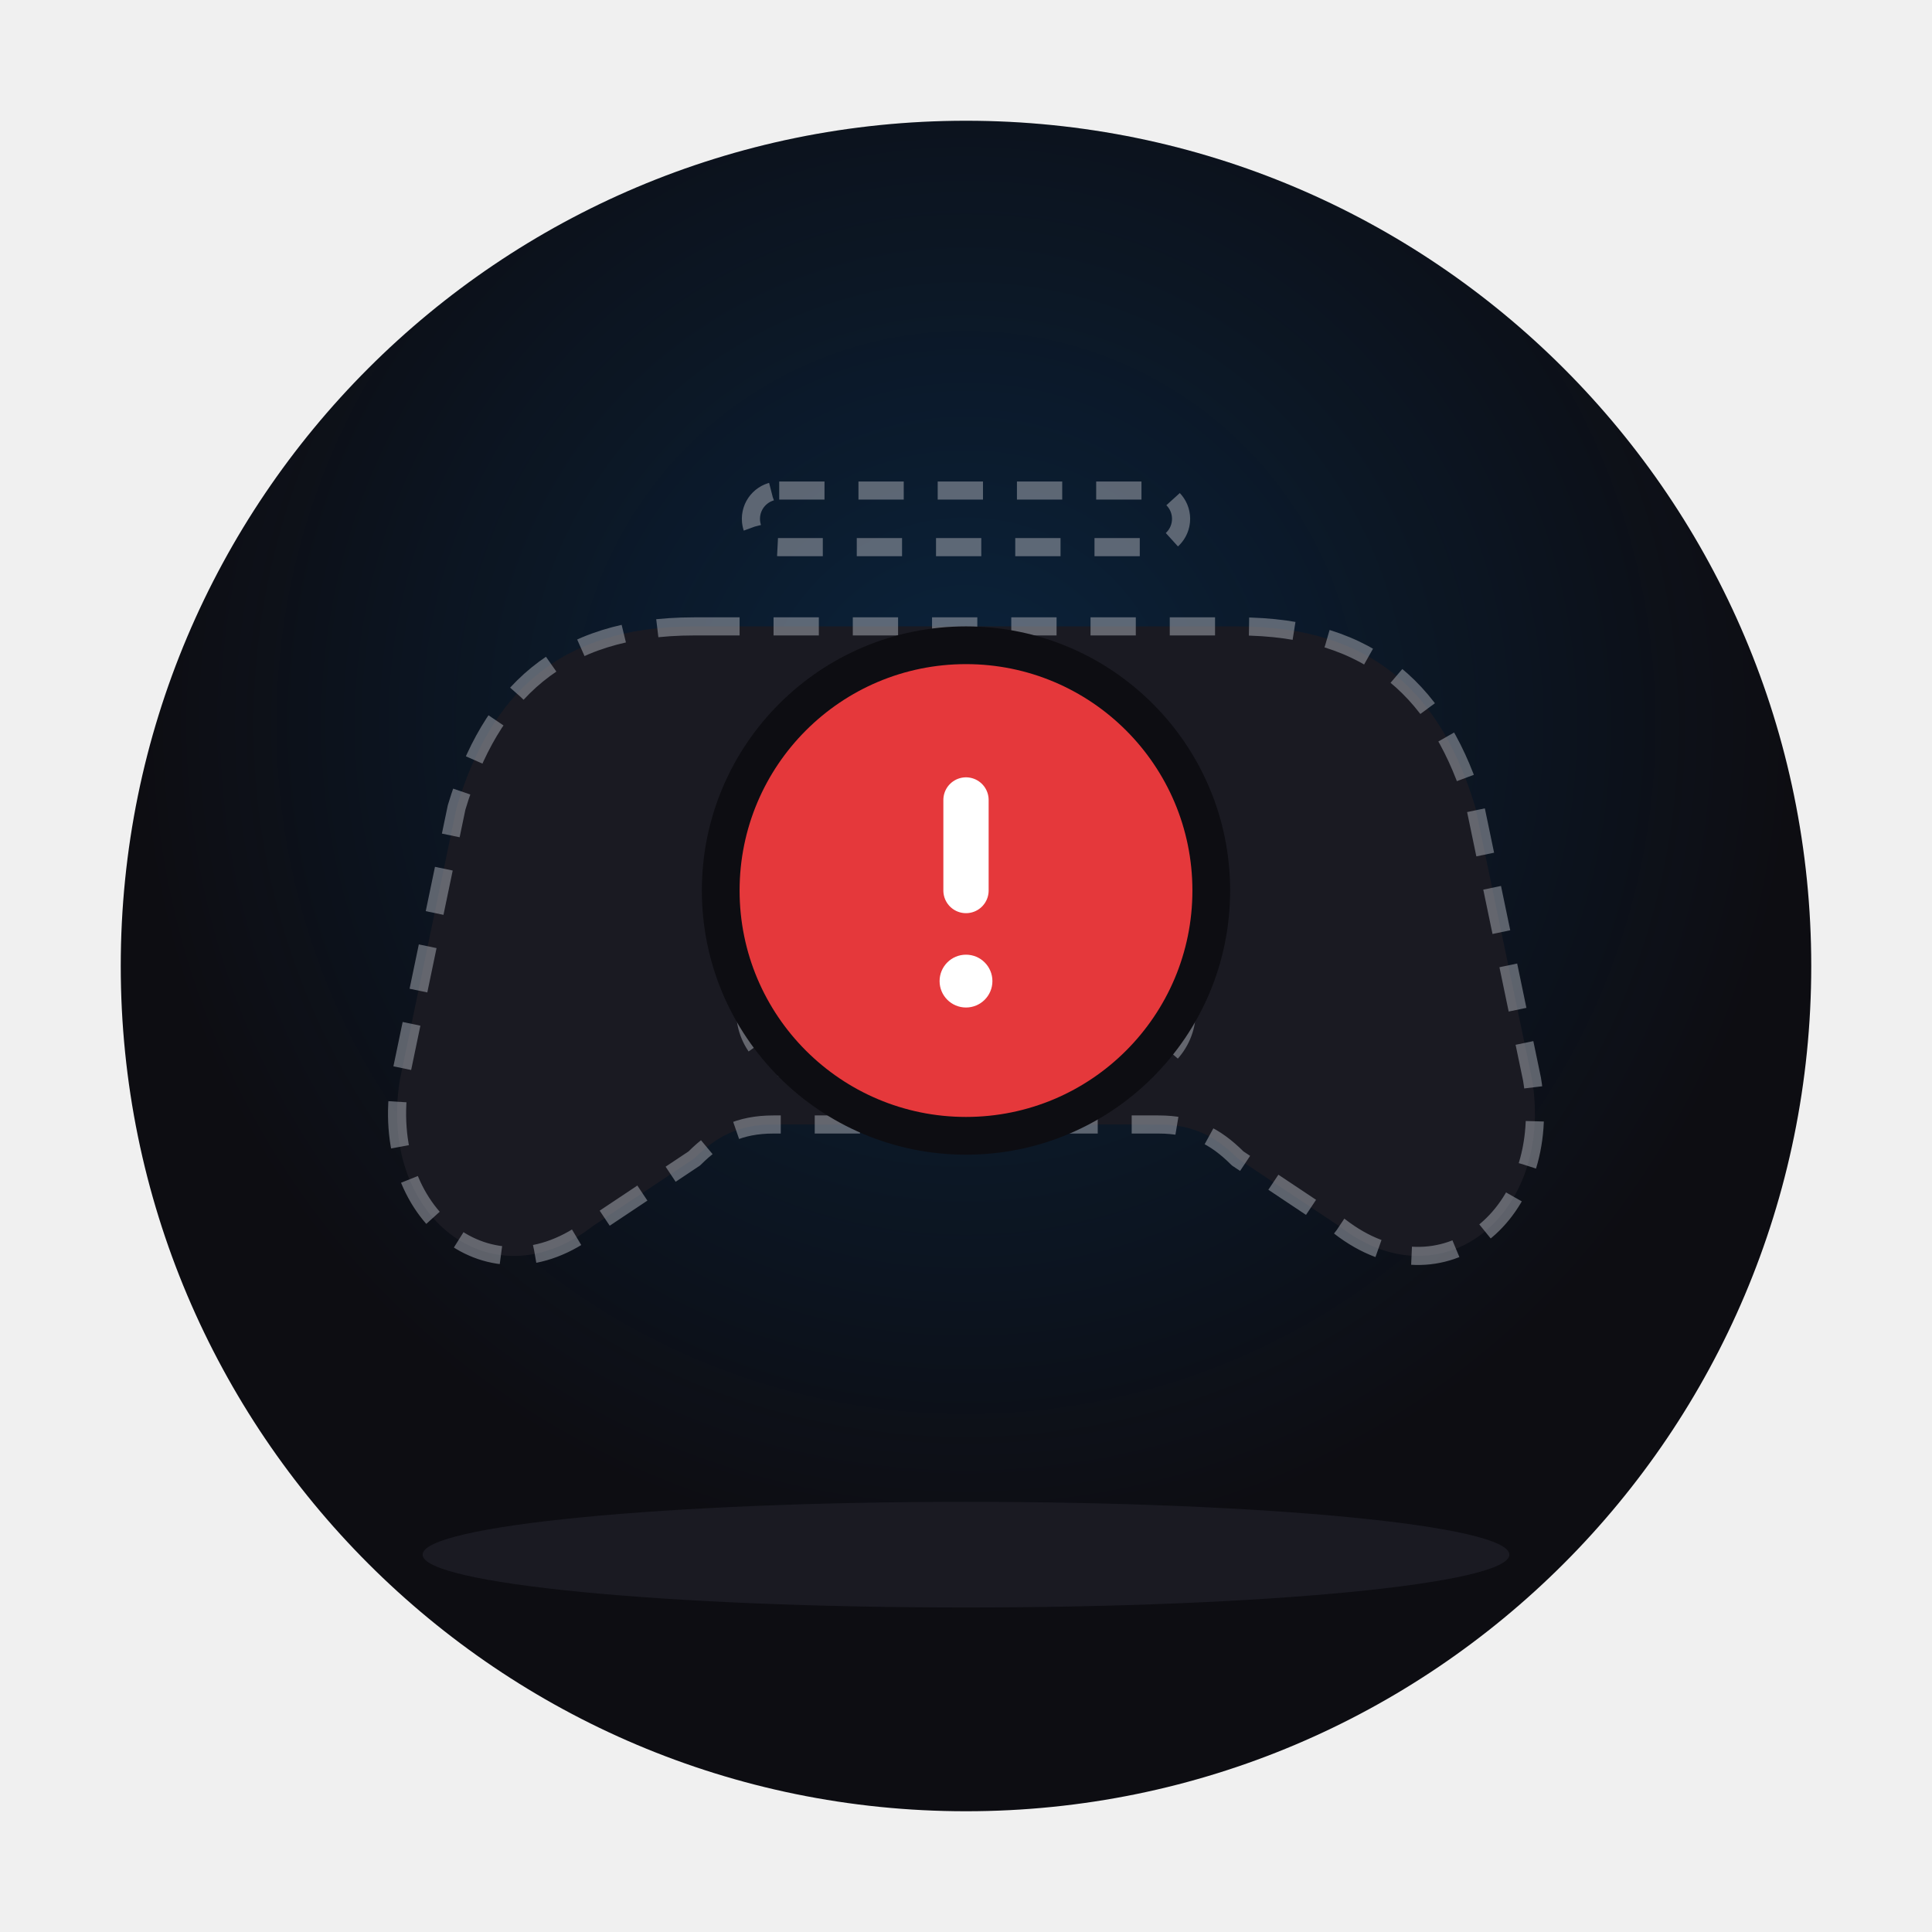
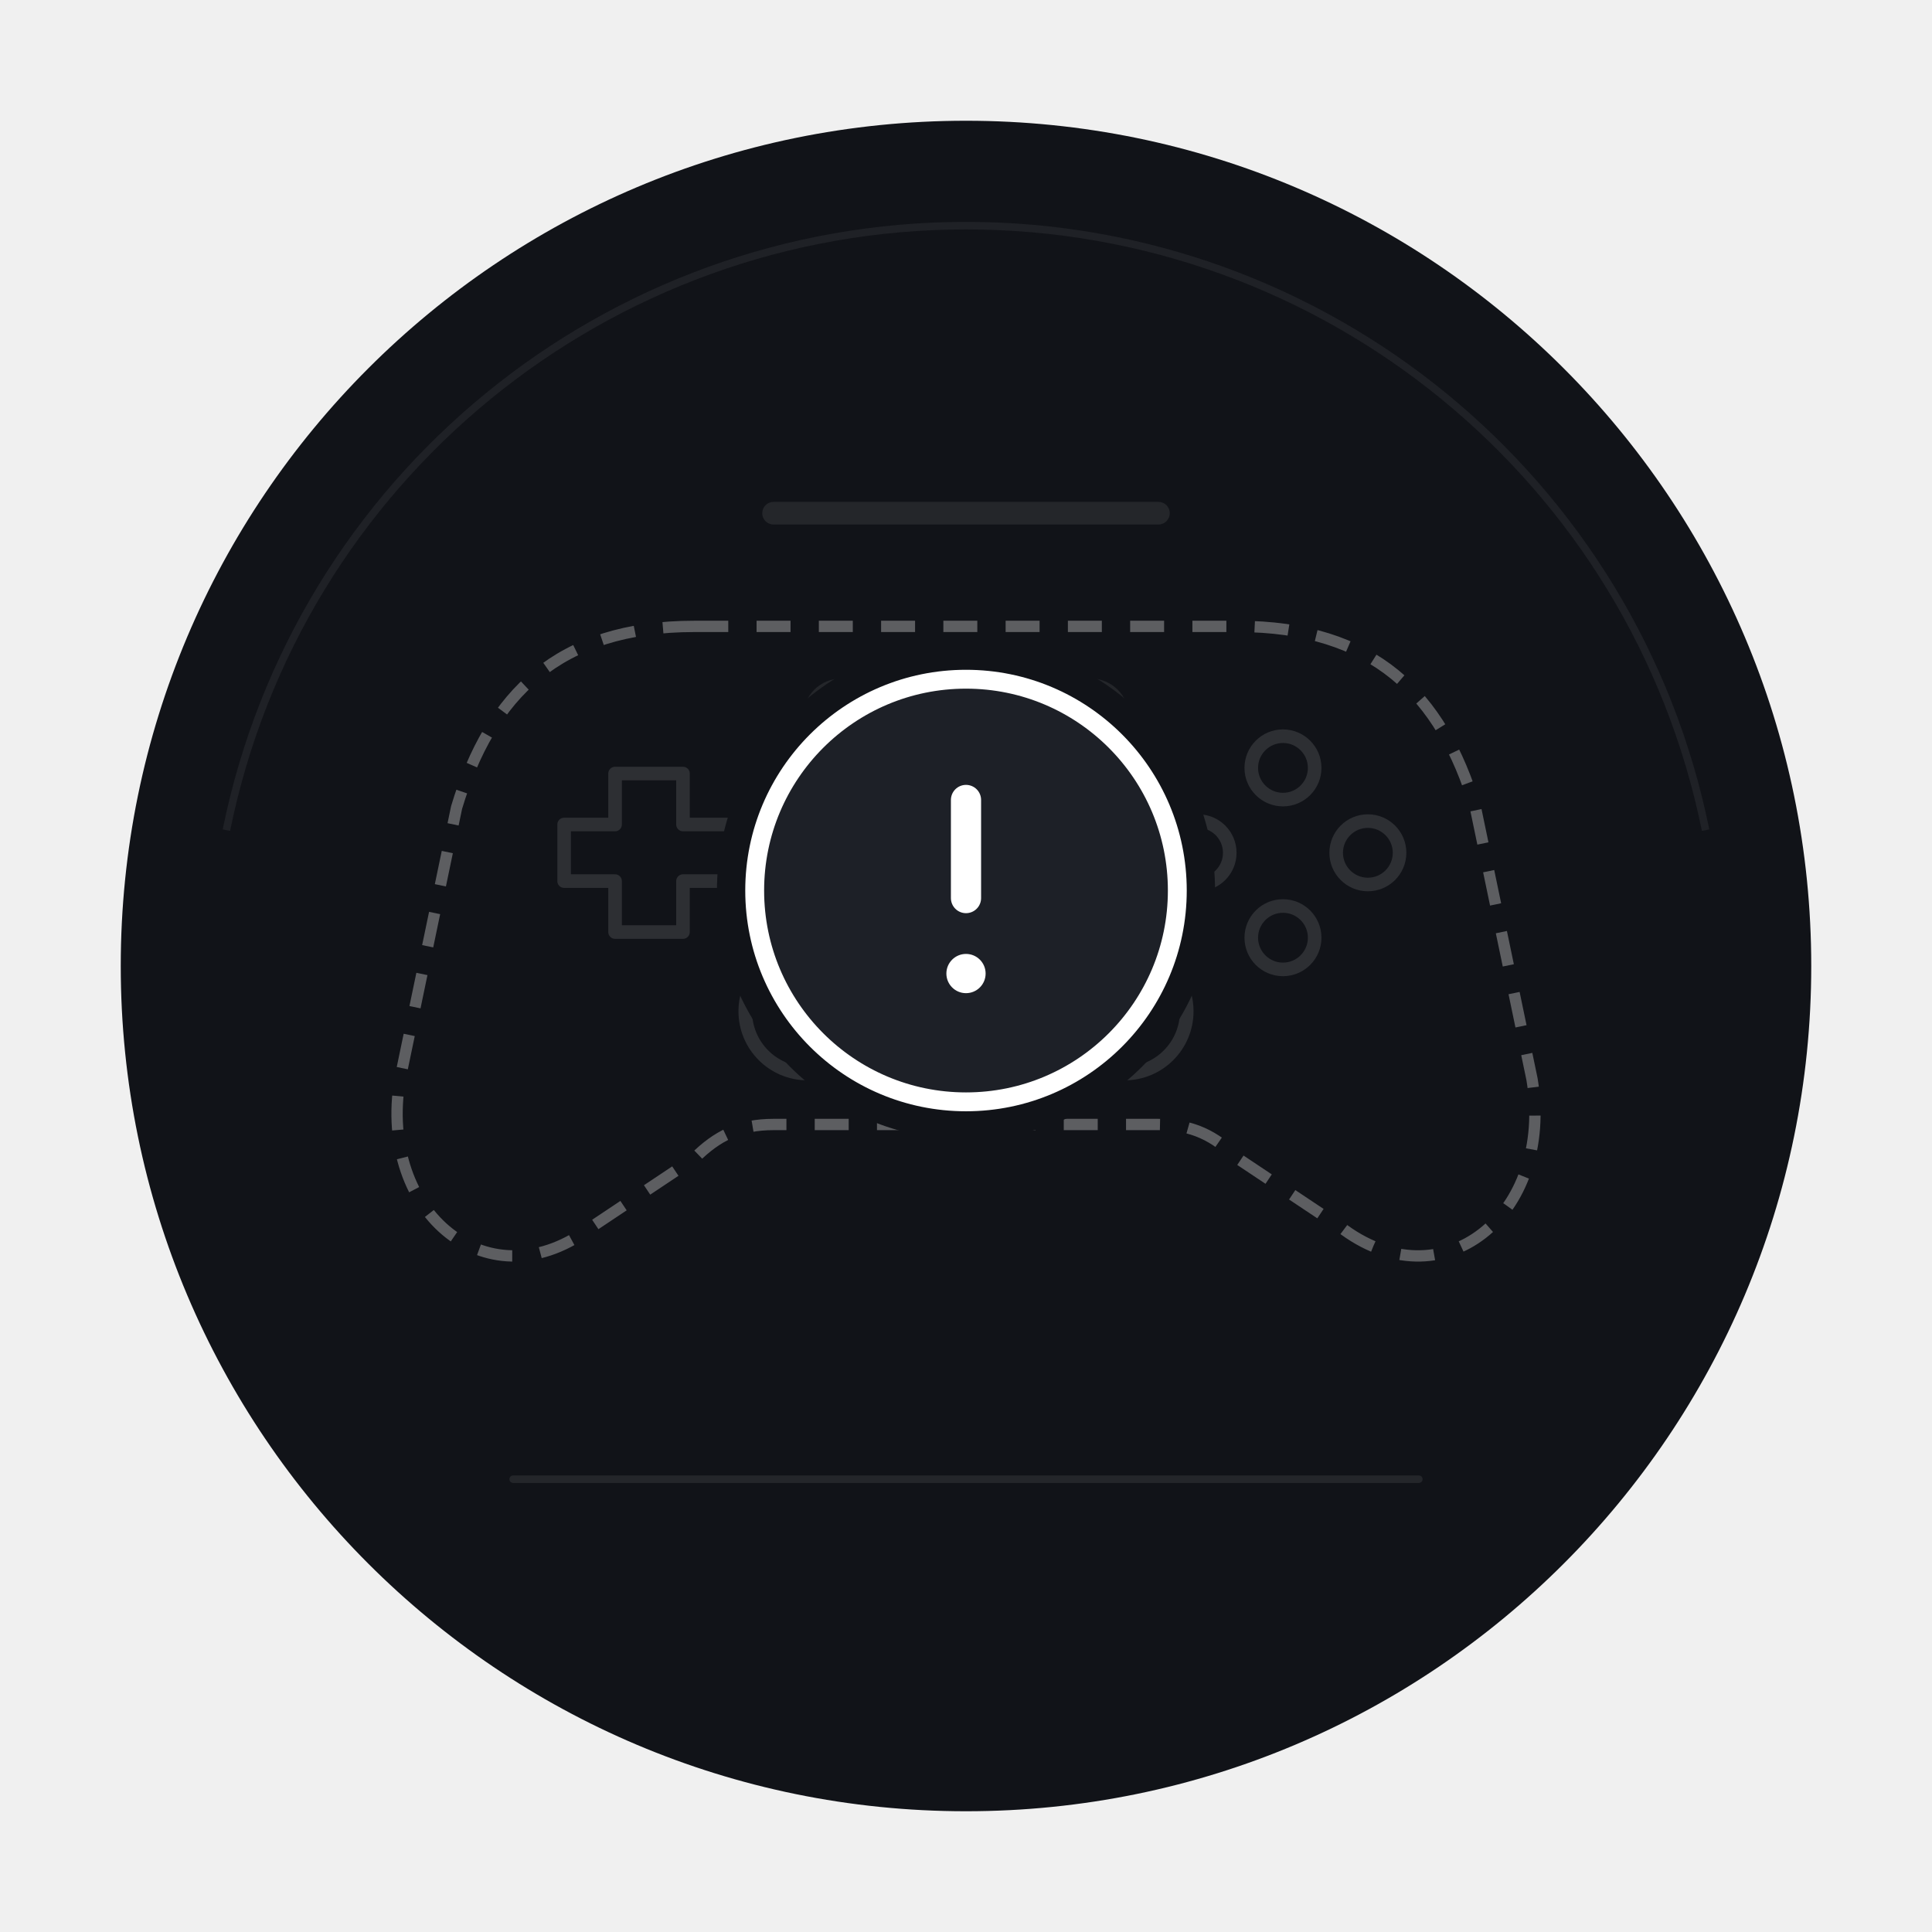
<svg xmlns="http://www.w3.org/2000/svg" width="256" height="256" viewBox="0 0 256 256">
-   <defs>
-     <radialGradient id="glow" cx="128" cy="96" r="110" gradientUnits="userSpaceOnUse">
-       <stop offset="0" stop-color="#0070D1" stop-opacity="0.22" />
-       <stop offset="1" stop-color="#0070D1" stop-opacity="0" />
-     </radialGradient>
-     <linearGradient id="body" x1="0" y1="40" x2="0" y2="104" gradientUnits="userSpaceOnUse">
-       <stop offset="0" stop-color="#0070D1" />
-       <stop offset="0.55" stop-color="#003791" />
-       <stop offset="1" stop-color="#00205B" />
-     </linearGradient>
-   </defs>
-   <circle cx="128" cy="128" r="112" fill="#0D0D12" />
-   <circle cx="128" cy="128" r="112" fill="url(#glow)" />
-   <ellipse cx="128" cy="206" rx="72" ry="7" fill="#1A1A22" />
-   <g transform="translate(32 14) scale(1.5)" fill="none" stroke="#A0A3AD" stroke-opacity="0.55" stroke-width="1.6" stroke-linejoin="round" stroke-dasharray="4 3">
-     <rect x="45" y="34" width="38" height="5" rx="2.5" />
-     <path fill="#1A1A22" d="M40 46H88C100 46 106 52 109 62L114 86C116 98 106 106 97 99L88 93C86 91 84 90 81 90H47C44 90 42 91 40 93L31 99C22 106 12 98 14 86L19 62C22 52 28 46 40 46Z" />
-     <rect x="50" y="51" width="28" height="16" rx="4" />
-     <circle cx="50" cy="80" r="5.5" />
-     <circle cx="78" cy="80" r="5.5" />
+   <circle cx="128" cy="128" r="112" fill="#111318" />
+   <path d="M30 110a100 100 0 0 1 196 0" fill="none" stroke="#FFFFFF" stroke-opacity="0.06" />
+   <path d="M68 196h120" stroke="#FFFFFF" stroke-opacity="0.08" stroke-linecap="round" />
+   <g transform="translate(32 14) scale(1.5)">
+     <rect x="46" y="35" width="36" height="2" rx="1" fill="#FFFFFF" fill-opacity="0.08" />
+     <path fill="none" stroke="#FFFFFF" stroke-opacity="0.32" stroke-width="1" stroke-dasharray="3 2.5" stroke-linejoin="round" d="M40 46H88C100 46 106 52 109 62L114 86C116 98 106 106 97 99L88 93C86 91 84 90 81 90H47C44 90 42 91 40 93L31 99C22 106 12 98 14 86L19 62C22 52 28 46 40 46Z" />
+     <rect x="50" y="51" width="28" height="16" rx="3" fill="none" stroke="#FFFFFF" stroke-opacity="0.08" stroke-width="0.8" />
+     <g fill="none" stroke="#FFFFFF" stroke-opacity="0.12" stroke-width="1.2" stroke-linecap="round" stroke-linejoin="round">
+       <path d="M33 59h6v4.5h4.5v5H39V73h-6v-4.5h-4.5v-5H33z" />
+       <circle cx="92" cy="58.5" r="2.8" />
+       <circle cx="92" cy="73.5" r="2.8" />
+       <circle cx="84.5" cy="66" r="2.8" />
+       <circle cx="99.5" cy="66" r="2.8" />
+       <circle cx="50" cy="80" r="5.5" />
+       <circle cx="78" cy="80" r="5.5" />
+     </g>
  </g>
  <g transform="translate(128 118)">
-     <circle r="35" fill="#0D0D12" />
-     <circle r="30" fill="#E5383B" />
-     <path d="M0 -12v12" fill="none" stroke="#FFFFFF" stroke-width="6" stroke-linecap="round" stroke-linejoin="round" />
-     <circle cy="12" r="3.5" fill="#FFFFFF" />
+     <circle r="33" fill="#111318" />
+     <circle r="28" fill="#1D2027" stroke="#FFFFFF" stroke-width="2.5" />
+     <path d="M0 -12v13" fill="none" stroke="#FFFFFF" stroke-width="4" stroke-linecap="round" stroke-linejoin="round" />
+     <circle cy="11" r="2.6" fill="#FFFFFF" />
  </g>
</svg>
